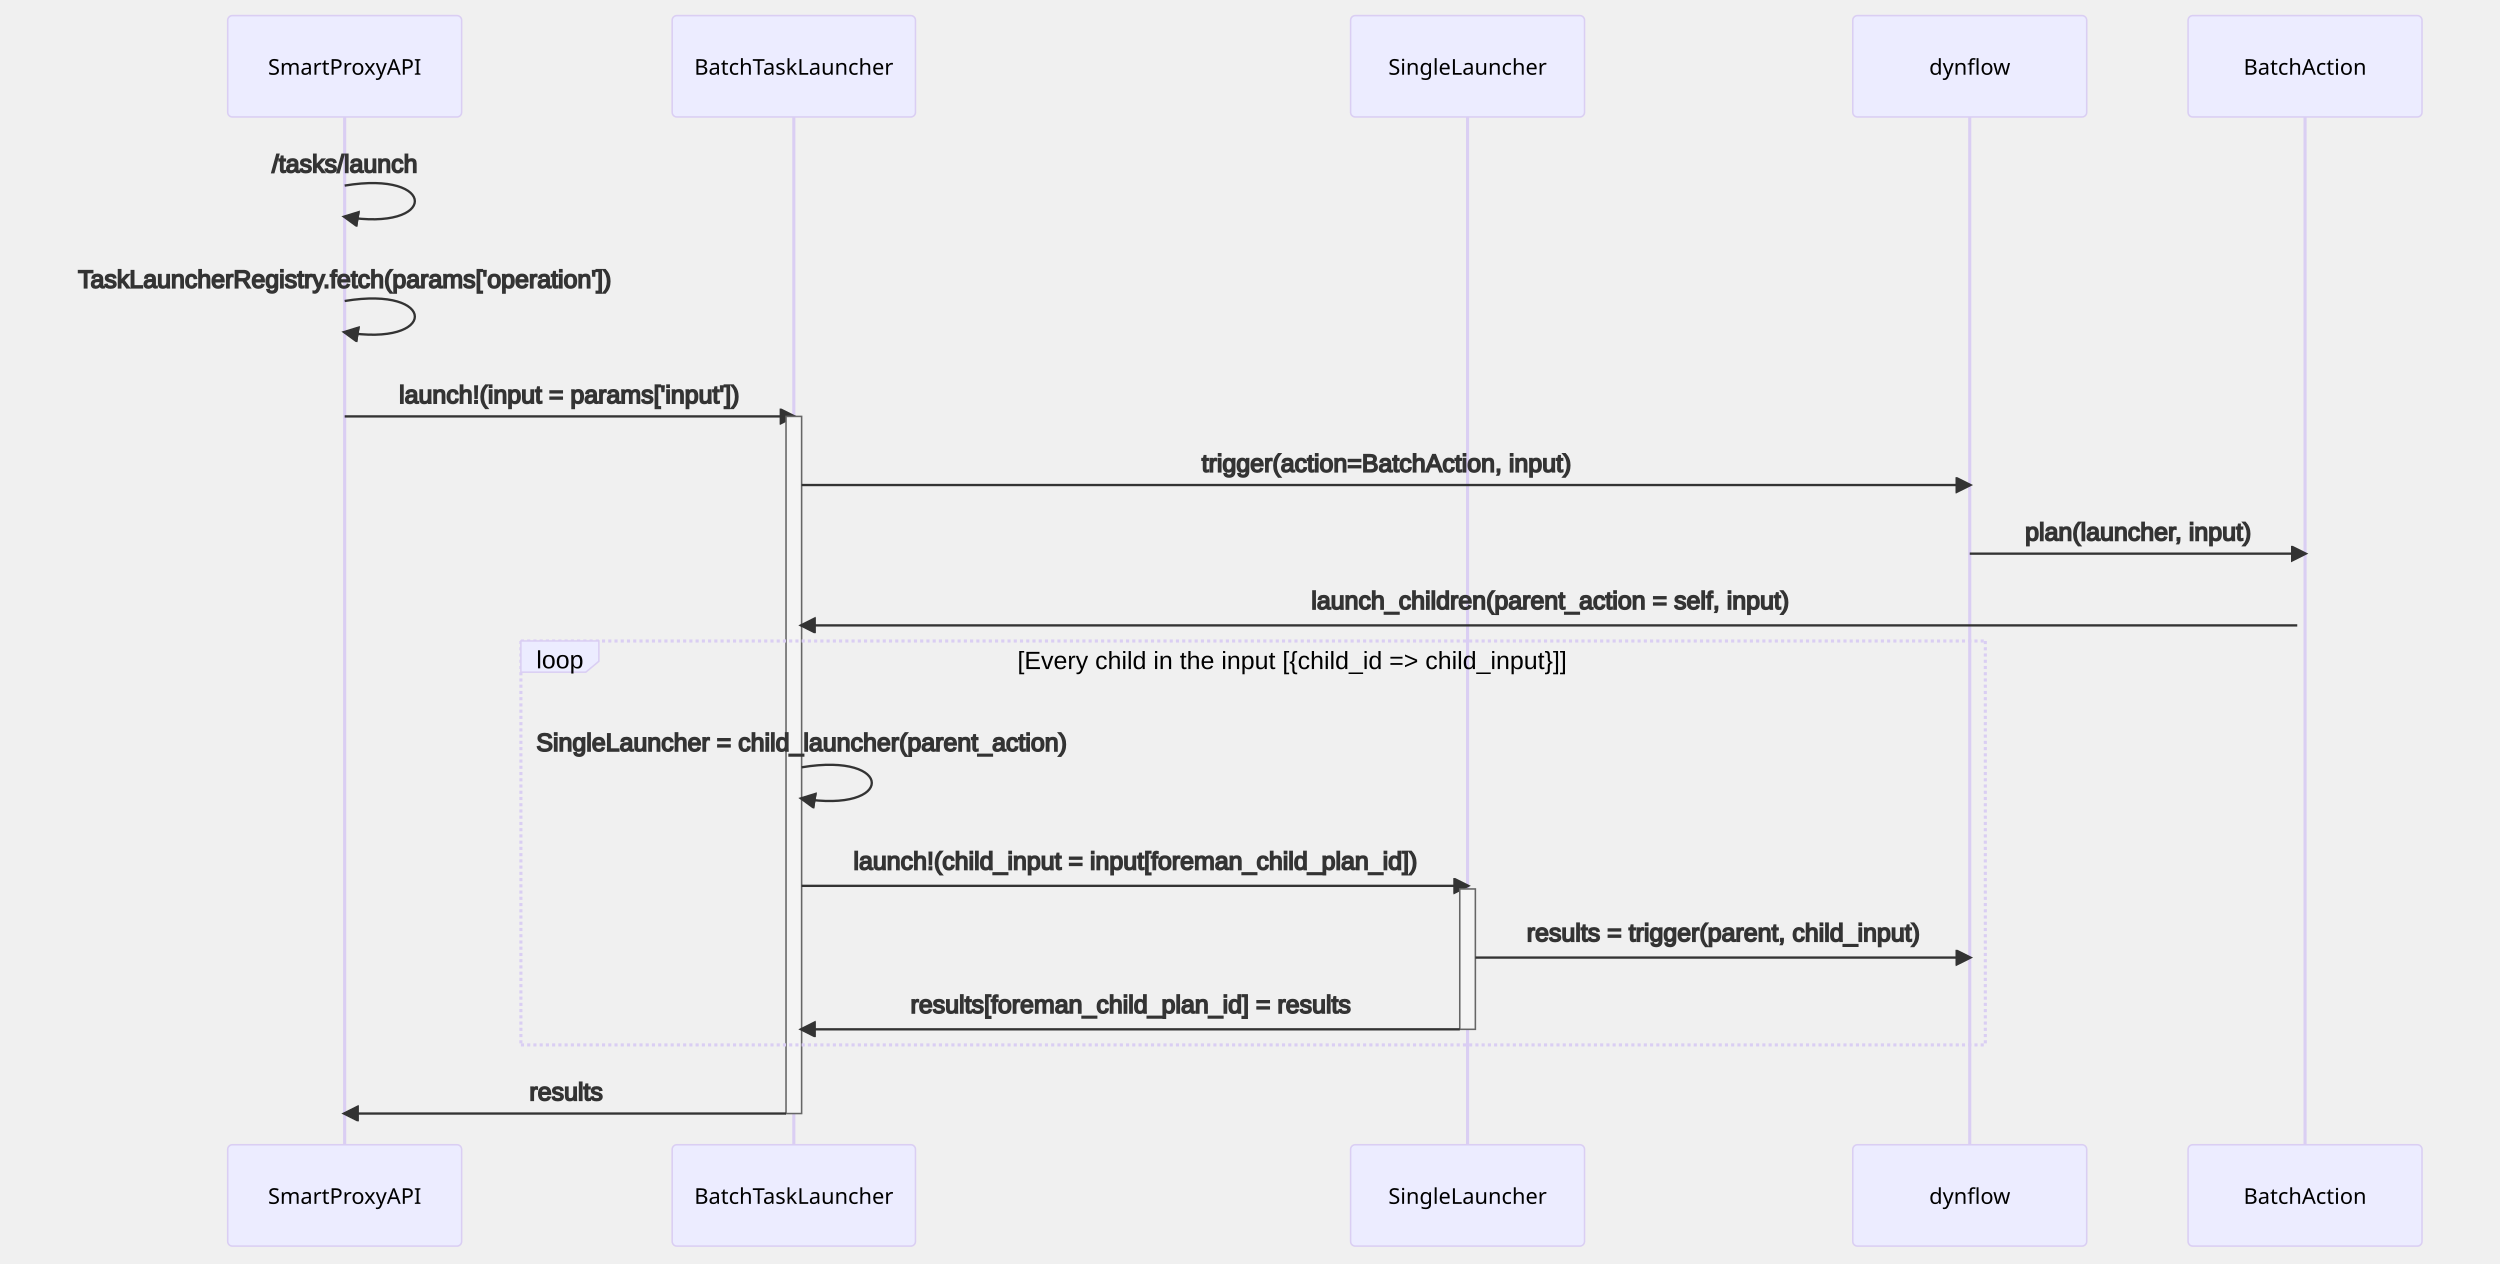
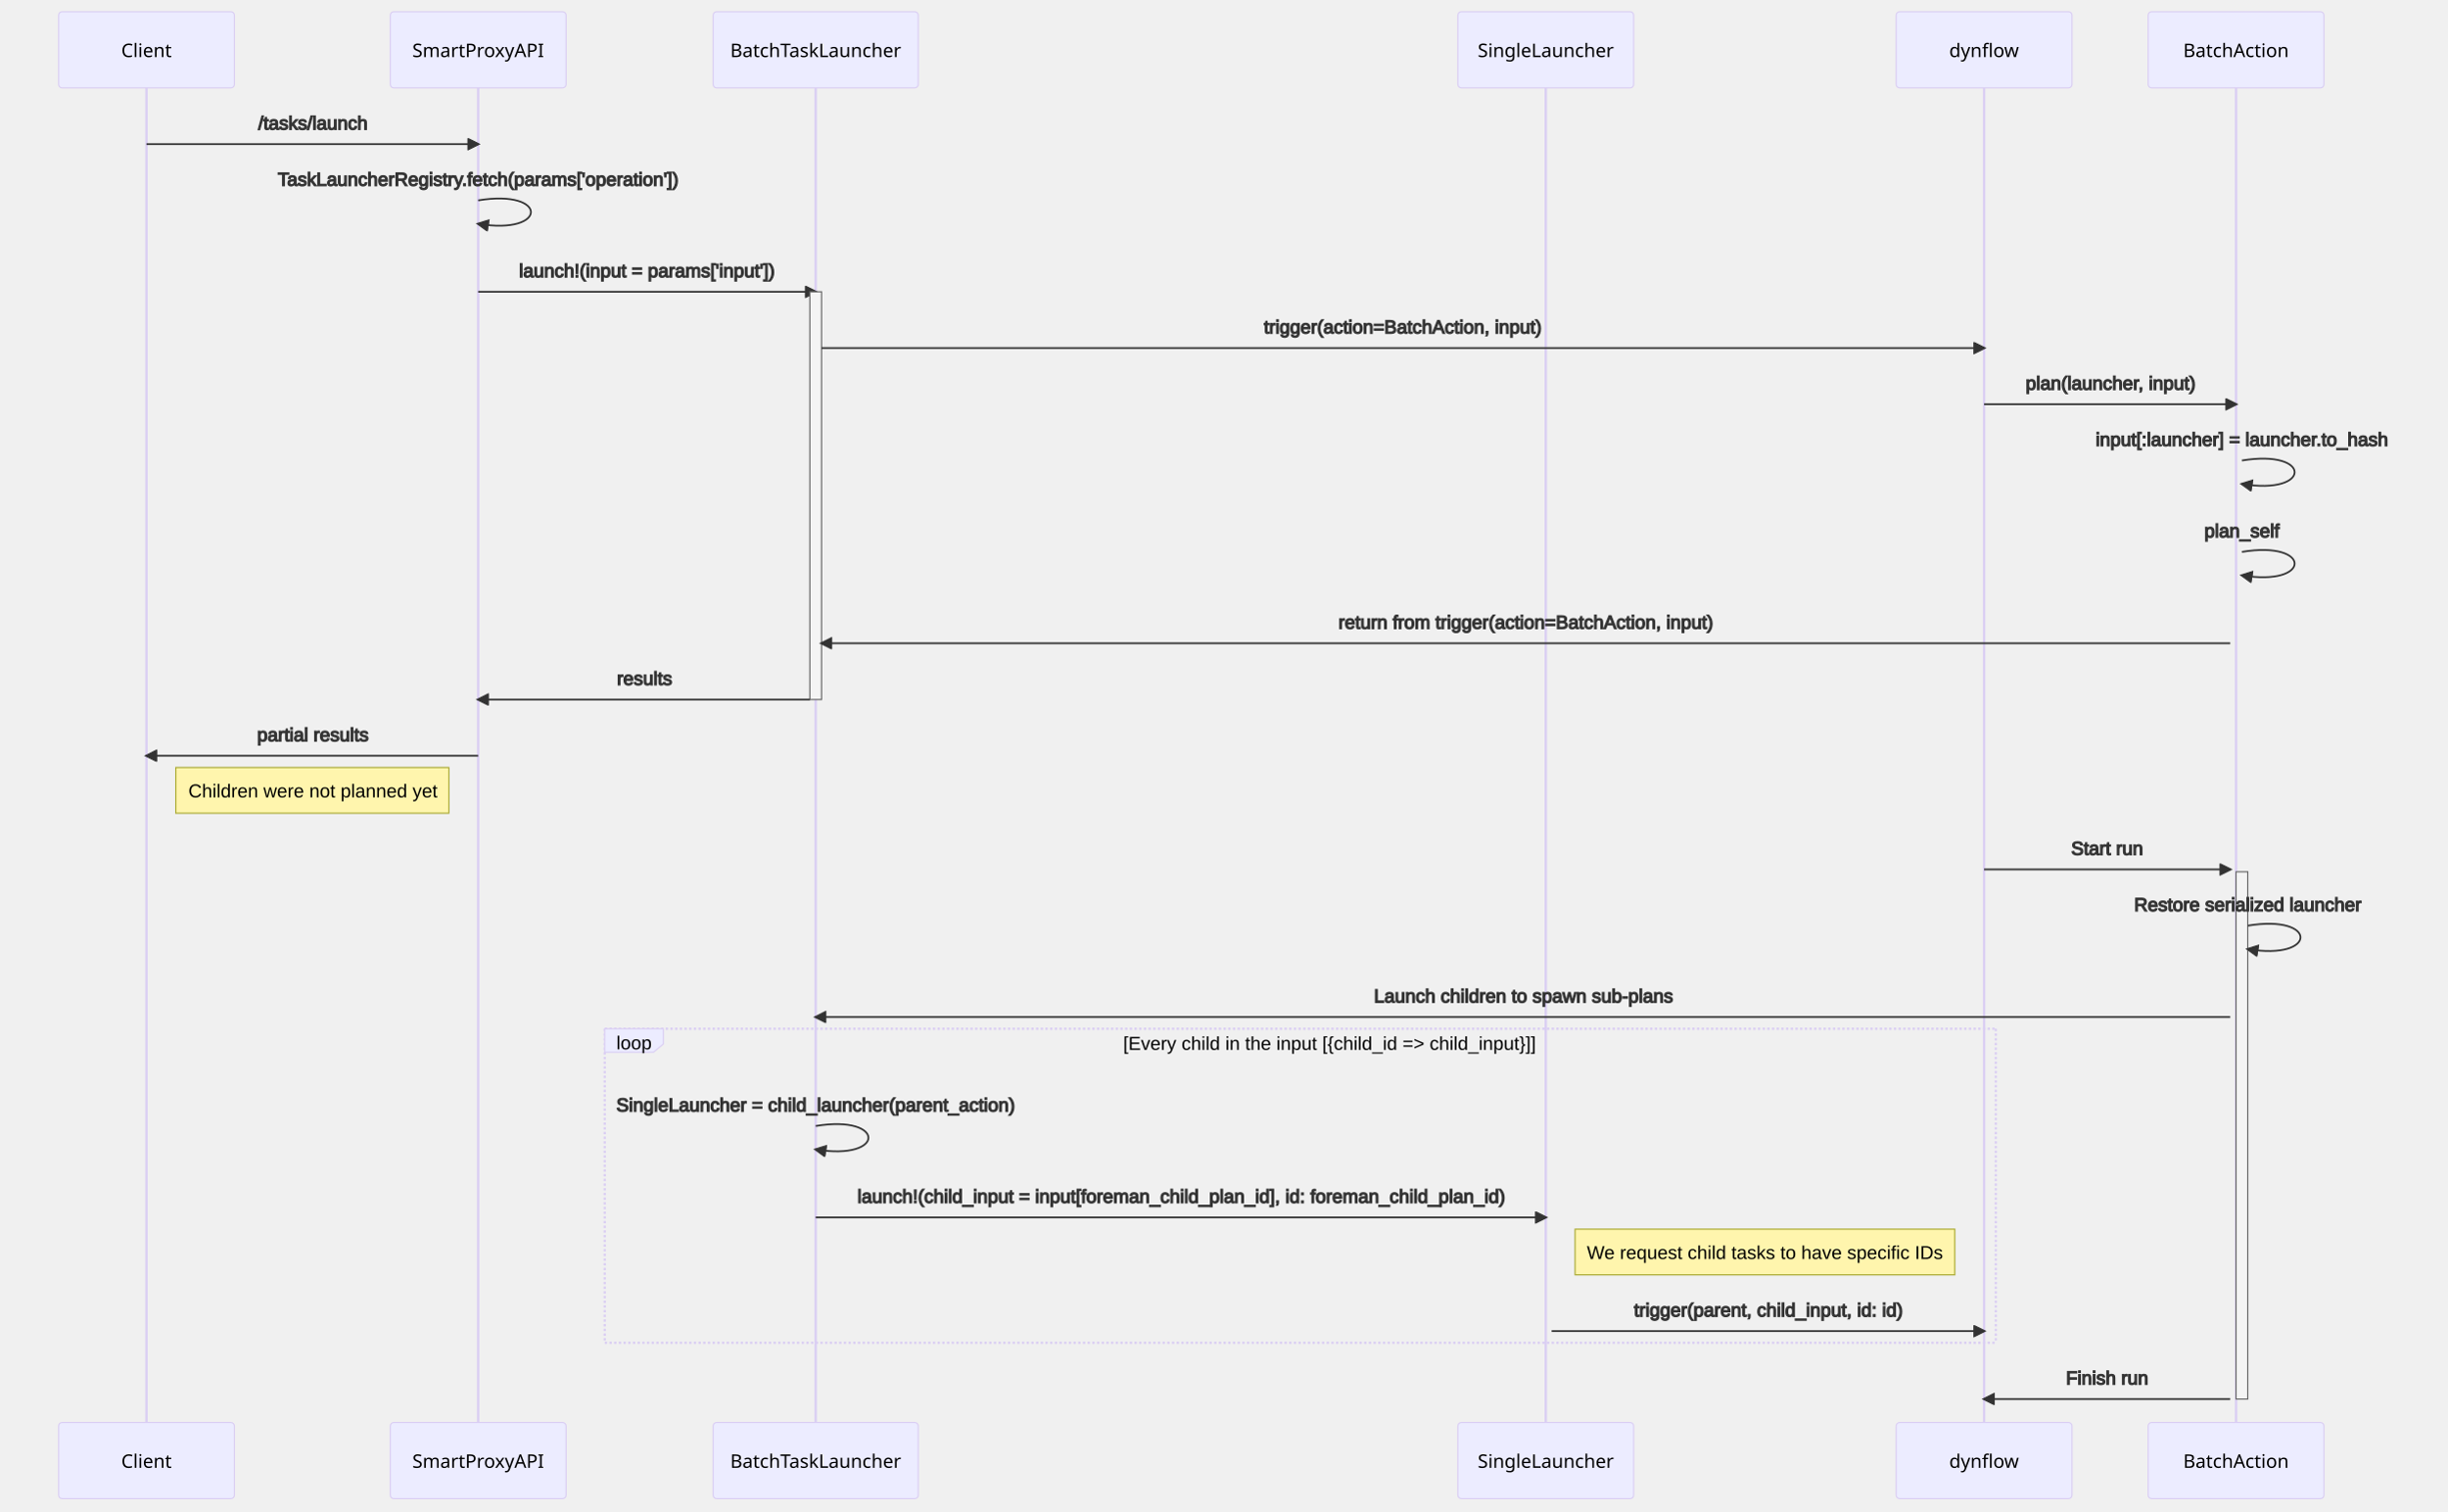
- <svg xmlns="http://www.w3.org/2000/svg" id="graph-div" width="100%" height="810" style="max-width: 1603px;" viewBox="-146 -10 1603 810">
+ <svg xmlns="http://www.w3.org/2000/svg" id="graph-div" width="100%" height="1290" style="max-width: 2088px;" viewBox="-50 -10 2088 1290">
  <style>#graph-div {font-family:"trebuchet ms",verdana,arial,sans-serif;font-size:16px;fill:#333;}#graph-div .error-icon{fill:#552222;}#graph-div .error-text{fill:#552222;stroke:#552222;}#graph-div .edge-thickness-normal{stroke-width:2px;}#graph-div .edge-thickness-thick{stroke-width:3.5px;}#graph-div .edge-pattern-solid{stroke-dasharray:0;}#graph-div .edge-pattern-dashed{stroke-dasharray:3;}#graph-div .edge-pattern-dotted{stroke-dasharray:2;}#graph-div .marker{fill:#333333;stroke:#333333;}#graph-div .marker.cross{stroke:#333333;}#graph-div svg{font-family:"trebuchet ms",verdana,arial,sans-serif;font-size:16px;}#graph-div .actor{stroke:hsl(259.626, 59.777%, 87.902%);fill:#ECECFF;}#graph-div text.actor&gt;tspan{fill:black;stroke:none;}#graph-div .actor-line{stroke:grey;}#graph-div .messageLine0{stroke-width:1.5;stroke-dasharray:none;stroke:#333;}#graph-div .messageLine1{stroke-width:1.5;stroke-dasharray:2,2;stroke:#333;}#graph-div #arrowhead path{fill:#333;stroke:#333;}#graph-div .sequenceNumber{fill:white;}#graph-div #sequencenumber{fill:#333;}#graph-div #crosshead path{fill:#333;stroke:#333;}#graph-div .messageText{fill:#333;stroke:#333;}#graph-div .labelBox{stroke:hsl(259.626, 59.777%, 87.902%);fill:#ECECFF;}#graph-div .labelText,#graph-div .labelText&gt;tspan{fill:black;stroke:none;}#graph-div .loopText,#graph-div .loopText&gt;tspan{fill:black;stroke:none;}#graph-div .loopLine{stroke-width:2px;stroke-dasharray:2,2;stroke:hsl(259.626, 59.777%, 87.902%);fill:hsl(259.626, 59.777%, 87.902%);}#graph-div .note{stroke:#aaaa33;fill:#fff5ad;}#graph-div .noteText,#graph-div .noteText&gt;tspan{fill:black;stroke:none;}#graph-div .activation0{fill:#f4f4f4;stroke:#666;}#graph-div .activation1{fill:#f4f4f4;stroke:#666;}#graph-div .activation2{fill:#f4f4f4;stroke:#666;}#graph-div .actorPopupMenu{position:absolute;}#graph-div .actorPopupMenuPanel{position:absolute;fill:#ECECFF;box-shadow:0px 8px 16px 0px rgba(0,0,0,0.2);filter:drop-shadow(3px 5px 2px rgb(0 0 0 / 0.4));}#graph-div .actor-man line{stroke:hsl(259.626, 59.777%, 87.902%);fill:#ECECFF;}#graph-div .actor-man circle,#graph-div line{stroke:hsl(259.626, 59.777%, 87.902%);fill:#ECECFF;stroke-width:2px;}#graph-div :root{--mermaid-font-family:"trebuchet ms",verdana,arial,sans-serif;}</style>
  <g />
  <defs>
    <symbol id="computer" width="24" height="24">
      <path transform="scale(.5)" d="M2 2v13h20v-13h-20zm18 11h-16v-9h16v9zm-10.228 6l.466-1h3.524l.467 1h-4.457zm14.228 3h-24l2-6h2.104l-1.33 4h18.45l-1.297-4h2.073l2 6zm-5-10h-14v-7h14v7z" />
    </symbol>
  </defs>
  <defs>
    <symbol id="database" fill-rule="evenodd" clip-rule="evenodd">
      <path transform="scale(.5)" d="M12.258.001l.256.004.255.005.253.008.251.01.249.012.247.015.246.016.242.019.241.02.239.023.236.024.233.027.231.028.229.031.225.032.223.034.22.036.217.038.214.04.211.041.208.043.205.045.201.046.198.048.194.05.191.051.187.053.183.054.18.056.175.057.172.059.168.06.163.061.16.063.155.064.15.066.074.033.073.033.071.034.07.034.069.035.068.035.067.035.066.035.064.036.064.036.062.036.06.036.06.037.058.037.058.037.055.038.055.038.053.038.052.038.051.039.05.039.048.039.047.039.045.04.044.04.043.04.041.04.04.041.039.041.037.041.036.041.034.041.033.042.032.042.03.042.029.042.027.042.026.043.024.043.023.043.021.043.02.043.018.044.017.043.015.044.013.044.012.044.011.045.009.044.007.045.006.045.004.045.002.045.001.045v17l-.001.045-.002.045-.004.045-.006.045-.007.045-.009.044-.011.045-.012.044-.013.044-.015.044-.017.043-.018.044-.02.043-.021.043-.023.043-.024.043-.026.043-.027.042-.029.042-.03.042-.032.042-.033.042-.034.041-.036.041-.037.041-.039.041-.04.041-.041.04-.043.04-.044.04-.045.04-.047.039-.048.039-.05.039-.051.039-.052.038-.053.038-.055.038-.055.038-.058.037-.058.037-.06.037-.06.036-.062.036-.064.036-.064.036-.066.035-.067.035-.068.035-.069.035-.07.034-.071.034-.073.033-.074.033-.15.066-.155.064-.16.063-.163.061-.168.06-.172.059-.175.057-.18.056-.183.054-.187.053-.191.051-.194.05-.198.048-.201.046-.205.045-.208.043-.211.041-.214.04-.217.038-.22.036-.223.034-.225.032-.229.031-.231.028-.233.027-.236.024-.239.023-.241.02-.242.019-.246.016-.247.015-.249.012-.251.01-.253.008-.255.005-.256.004-.258.001-.258-.001-.256-.004-.255-.005-.253-.008-.251-.01-.249-.012-.247-.015-.245-.016-.243-.019-.241-.02-.238-.023-.236-.024-.234-.027-.231-.028-.228-.031-.226-.032-.223-.034-.22-.036-.217-.038-.214-.04-.211-.041-.208-.043-.204-.045-.201-.046-.198-.048-.195-.05-.19-.051-.187-.053-.184-.054-.179-.056-.176-.057-.172-.059-.167-.06-.164-.061-.159-.063-.155-.064-.151-.066-.074-.033-.072-.033-.072-.034-.07-.034-.069-.035-.068-.035-.067-.035-.066-.035-.064-.036-.063-.036-.062-.036-.061-.036-.06-.037-.058-.037-.057-.037-.056-.038-.055-.038-.053-.038-.052-.038-.051-.039-.049-.039-.049-.039-.046-.039-.046-.04-.044-.04-.043-.04-.041-.04-.04-.041-.039-.041-.037-.041-.036-.041-.034-.041-.033-.042-.032-.042-.03-.042-.029-.042-.027-.042-.026-.043-.024-.043-.023-.043-.021-.043-.02-.043-.018-.044-.017-.043-.015-.044-.013-.044-.012-.044-.011-.045-.009-.044-.007-.045-.006-.045-.004-.045-.002-.045-.001-.045v-17l.001-.045.002-.045.004-.045.006-.045.007-.045.009-.044.011-.045.012-.044.013-.044.015-.044.017-.043.018-.044.02-.043.021-.043.023-.043.024-.043.026-.043.027-.042.029-.042.03-.042.032-.042.033-.042.034-.041.036-.041.037-.041.039-.041.04-.041.041-.04.043-.04.044-.04.046-.04.046-.039.049-.039.049-.039.051-.039.052-.038.053-.038.055-.038.056-.038.057-.037.058-.037.06-.037.061-.036.062-.036.063-.036.064-.036.066-.035.067-.035.068-.035.069-.035.07-.034.072-.034.072-.033.074-.033.151-.066.155-.064.159-.063.164-.061.167-.06.172-.059.176-.057.179-.056.184-.054.187-.053.19-.051.195-.05.198-.048.201-.046.204-.045.208-.043.211-.041.214-.04.217-.038.22-.036.223-.034.226-.032.228-.031.231-.028.234-.027.236-.024.238-.023.241-.02.243-.019.245-.016.247-.015.249-.012.251-.01.253-.008.255-.005.256-.004.258-.001.258.001zm-9.258 20.499v.01l.001.021.003.021.004.022.005.021.006.022.007.022.009.023.01.022.011.023.012.023.013.023.015.023.016.024.017.023.018.024.019.024.021.024.022.025.023.024.024.025.052.049.056.05.061.051.066.051.07.051.075.051.079.052.084.052.088.052.092.052.097.052.102.051.105.052.11.052.114.051.119.051.123.051.127.05.131.05.135.05.139.048.144.049.147.047.152.047.155.047.16.045.163.045.167.043.171.043.176.041.178.041.183.039.187.039.19.037.194.035.197.035.202.033.204.031.209.03.212.029.216.027.219.025.222.024.226.021.23.02.233.018.236.016.24.015.243.012.246.01.249.008.253.005.256.004.259.001.26-.001.257-.004.254-.005.25-.008.247-.011.244-.012.241-.014.237-.016.233-.018.231-.021.226-.021.224-.024.22-.026.216-.027.212-.028.21-.031.205-.031.202-.034.198-.034.194-.036.191-.037.187-.039.183-.04.179-.04.175-.042.172-.043.168-.044.163-.045.16-.046.155-.046.152-.047.148-.048.143-.049.139-.049.136-.05.131-.05.126-.05.123-.051.118-.052.114-.051.11-.052.106-.052.101-.052.096-.052.092-.052.088-.053.083-.051.079-.052.074-.052.07-.051.065-.051.06-.051.056-.05.051-.05.023-.024.023-.025.021-.024.02-.024.019-.024.018-.024.017-.024.015-.023.014-.024.013-.023.012-.023.01-.023.01-.022.008-.022.006-.022.006-.022.004-.022.004-.021.001-.021.001-.021v-4.127l-.077.055-.08.053-.083.054-.085.053-.087.052-.09.052-.093.051-.095.05-.097.05-.1.049-.102.049-.105.048-.106.047-.109.047-.111.046-.114.045-.115.045-.118.044-.12.043-.122.042-.124.042-.126.041-.128.04-.13.04-.132.038-.134.038-.135.037-.138.037-.139.035-.142.035-.143.034-.144.033-.147.032-.148.031-.15.03-.151.03-.153.029-.154.027-.156.027-.158.026-.159.025-.161.024-.162.023-.163.022-.165.021-.166.02-.167.019-.169.018-.169.017-.171.016-.173.015-.173.014-.175.013-.175.012-.177.011-.178.01-.179.008-.179.008-.181.006-.182.005-.182.004-.184.003-.184.002h-.37l-.184-.002-.184-.003-.182-.004-.182-.005-.181-.006-.179-.008-.179-.008-.178-.01-.176-.011-.176-.012-.175-.013-.173-.014-.172-.015-.171-.016-.17-.017-.169-.018-.167-.019-.166-.02-.165-.021-.163-.022-.162-.023-.161-.024-.159-.025-.157-.026-.156-.027-.155-.027-.153-.029-.151-.03-.15-.03-.148-.031-.146-.032-.145-.033-.143-.034-.141-.035-.14-.035-.137-.037-.136-.037-.134-.038-.132-.038-.13-.04-.128-.04-.126-.041-.124-.042-.122-.042-.12-.044-.117-.043-.116-.045-.113-.045-.112-.046-.109-.047-.106-.047-.105-.048-.102-.049-.1-.049-.097-.05-.095-.05-.093-.052-.09-.051-.087-.052-.085-.053-.083-.054-.08-.054-.077-.054v4.127zm0-5.654v.011l.001.021.003.021.004.021.005.022.006.022.007.022.009.022.01.022.011.023.012.023.013.023.015.024.016.023.017.024.018.024.019.024.021.024.022.024.023.025.024.024.052.05.056.05.061.05.066.051.07.051.075.052.079.051.084.052.088.052.092.052.097.052.102.052.105.052.11.051.114.051.119.052.123.05.127.051.131.05.135.049.139.049.144.048.147.048.152.047.155.046.16.045.163.045.167.044.171.042.176.042.178.04.183.04.187.038.19.037.194.036.197.034.202.033.204.032.209.03.212.028.216.027.219.025.222.024.226.022.23.02.233.018.236.016.24.014.243.012.246.01.249.008.253.006.256.003.259.001.26-.001.257-.003.254-.006.25-.008.247-.01.244-.012.241-.015.237-.016.233-.018.231-.02.226-.022.224-.024.22-.025.216-.027.212-.029.21-.03.205-.032.202-.033.198-.035.194-.036.191-.037.187-.039.183-.039.179-.041.175-.042.172-.043.168-.044.163-.045.16-.045.155-.047.152-.047.148-.048.143-.048.139-.05.136-.049.131-.05.126-.051.123-.051.118-.051.114-.052.11-.052.106-.052.101-.052.096-.052.092-.052.088-.052.083-.052.079-.052.074-.051.07-.052.065-.051.06-.05.056-.051.051-.049.023-.025.023-.024.021-.025.02-.024.019-.024.018-.024.017-.024.015-.023.014-.023.013-.024.012-.022.01-.023.01-.023.008-.022.006-.022.006-.022.004-.021.004-.022.001-.021.001-.021v-4.139l-.077.054-.08.054-.083.054-.085.052-.087.053-.09.051-.093.051-.095.051-.097.05-.1.049-.102.049-.105.048-.106.047-.109.047-.111.046-.114.045-.115.044-.118.044-.12.044-.122.042-.124.042-.126.041-.128.04-.13.039-.132.039-.134.038-.135.037-.138.036-.139.036-.142.035-.143.033-.144.033-.147.033-.148.031-.15.03-.151.03-.153.028-.154.028-.156.027-.158.026-.159.025-.161.024-.162.023-.163.022-.165.021-.166.02-.167.019-.169.018-.169.017-.171.016-.173.015-.173.014-.175.013-.175.012-.177.011-.178.009-.179.009-.179.007-.181.007-.182.005-.182.004-.184.003-.184.002h-.37l-.184-.002-.184-.003-.182-.004-.182-.005-.181-.007-.179-.007-.179-.009-.178-.009-.176-.011-.176-.012-.175-.013-.173-.014-.172-.015-.171-.016-.17-.017-.169-.018-.167-.019-.166-.02-.165-.021-.163-.022-.162-.023-.161-.024-.159-.025-.157-.026-.156-.027-.155-.028-.153-.028-.151-.03-.15-.03-.148-.031-.146-.033-.145-.033-.143-.033-.141-.035-.14-.036-.137-.036-.136-.037-.134-.038-.132-.039-.13-.039-.128-.04-.126-.041-.124-.042-.122-.043-.12-.043-.117-.044-.116-.044-.113-.046-.112-.046-.109-.046-.106-.047-.105-.048-.102-.049-.1-.049-.097-.05-.095-.051-.093-.051-.09-.051-.087-.053-.085-.052-.083-.054-.08-.054-.077-.054v4.139zm0-5.666v.011l.001.02.003.022.004.021.005.022.006.021.007.022.009.023.01.022.011.023.012.023.013.023.015.023.016.024.017.024.018.023.019.024.021.025.022.024.023.024.024.025.052.05.056.05.061.05.066.051.07.051.075.052.079.051.084.052.088.052.092.052.097.052.102.052.105.051.11.052.114.051.119.051.123.051.127.05.131.05.135.05.139.049.144.048.147.048.152.047.155.046.16.045.163.045.167.043.171.043.176.042.178.04.183.04.187.038.19.037.194.036.197.034.202.033.204.032.209.03.212.028.216.027.219.025.222.024.226.021.23.02.233.018.236.017.24.014.243.012.246.01.249.008.253.006.256.003.259.001.26-.001.257-.003.254-.006.25-.008.247-.01.244-.013.241-.014.237-.016.233-.018.231-.02.226-.022.224-.024.22-.025.216-.027.212-.029.21-.03.205-.032.202-.033.198-.035.194-.036.191-.037.187-.039.183-.039.179-.041.175-.042.172-.043.168-.044.163-.045.16-.045.155-.047.152-.047.148-.048.143-.049.139-.049.136-.049.131-.051.126-.05.123-.051.118-.052.114-.051.11-.052.106-.052.101-.052.096-.052.092-.052.088-.052.083-.052.079-.052.074-.052.07-.051.065-.051.06-.051.056-.05.051-.049.023-.025.023-.025.021-.024.02-.024.019-.024.018-.024.017-.024.015-.023.014-.024.013-.023.012-.023.01-.022.01-.023.008-.022.006-.022.006-.022.004-.022.004-.021.001-.021.001-.021v-4.153l-.077.054-.08.054-.083.053-.085.053-.087.053-.09.051-.093.051-.095.051-.097.05-.1.049-.102.048-.105.048-.106.048-.109.046-.111.046-.114.046-.115.044-.118.044-.12.043-.122.043-.124.042-.126.041-.128.04-.13.039-.132.039-.134.038-.135.037-.138.036-.139.036-.142.034-.143.034-.144.033-.147.032-.148.032-.15.03-.151.03-.153.028-.154.028-.156.027-.158.026-.159.024-.161.024-.162.023-.163.023-.165.021-.166.02-.167.019-.169.018-.169.017-.171.016-.173.015-.173.014-.175.013-.175.012-.177.01-.178.01-.179.009-.179.007-.181.006-.182.006-.182.004-.184.003-.184.001-.185.001-.185-.001-.184-.001-.184-.003-.182-.004-.182-.006-.181-.006-.179-.007-.179-.009-.178-.01-.176-.01-.176-.012-.175-.013-.173-.014-.172-.015-.171-.016-.17-.017-.169-.018-.167-.019-.166-.02-.165-.021-.163-.023-.162-.023-.161-.024-.159-.024-.157-.026-.156-.027-.155-.028-.153-.028-.151-.03-.15-.03-.148-.032-.146-.032-.145-.033-.143-.034-.141-.034-.14-.036-.137-.036-.136-.037-.134-.038-.132-.039-.13-.039-.128-.041-.126-.041-.124-.041-.122-.043-.12-.043-.117-.044-.116-.044-.113-.046-.112-.046-.109-.046-.106-.048-.105-.048-.102-.048-.1-.05-.097-.049-.095-.051-.093-.051-.09-.052-.087-.052-.085-.053-.083-.053-.08-.054-.077-.054v4.153zm8.74-8.179l-.257.004-.254.005-.25.008-.247.011-.244.012-.241.014-.237.016-.233.018-.231.021-.226.022-.224.023-.22.026-.216.027-.212.028-.21.031-.205.032-.202.033-.198.034-.194.036-.191.038-.187.038-.183.04-.179.041-.175.042-.172.043-.168.043-.163.045-.16.046-.155.046-.152.048-.148.048-.143.048-.139.049-.136.05-.131.05-.126.051-.123.051-.118.051-.114.052-.11.052-.106.052-.101.052-.096.052-.092.052-.088.052-.083.052-.079.052-.074.051-.07.052-.065.051-.06.05-.056.05-.051.05-.023.025-.023.024-.021.024-.02.025-.019.024-.018.024-.017.023-.015.024-.014.023-.013.023-.012.023-.01.023-.01.022-.008.022-.006.023-.006.021-.004.022-.004.021-.001.021-.001.021.001.021.001.021.004.021.004.022.006.021.006.023.008.022.01.022.01.023.012.023.013.023.014.023.015.024.017.023.018.024.019.024.02.025.021.024.023.024.023.025.051.05.056.05.06.05.065.051.07.052.074.051.079.052.083.052.088.052.092.052.096.052.101.052.106.052.11.052.114.052.118.051.123.051.126.051.131.05.136.05.139.049.143.048.148.048.152.048.155.046.16.046.163.045.168.043.172.043.175.042.179.041.183.04.187.038.191.038.194.036.198.034.202.033.205.032.21.031.212.028.216.027.22.026.224.023.226.022.231.021.233.018.237.016.241.014.244.012.247.011.25.008.254.005.257.004.26.001.26-.001.257-.004.254-.005.25-.008.247-.011.244-.012.241-.014.237-.016.233-.018.231-.021.226-.022.224-.023.22-.026.216-.027.212-.028.21-.031.205-.032.202-.033.198-.034.194-.036.191-.038.187-.038.183-.04.179-.041.175-.042.172-.043.168-.043.163-.045.16-.046.155-.046.152-.048.148-.048.143-.048.139-.049.136-.05.131-.05.126-.051.123-.051.118-.051.114-.052.11-.052.106-.052.101-.052.096-.052.092-.052.088-.052.083-.052.079-.052.074-.051.07-.052.065-.051.06-.05.056-.05.051-.05.023-.025.023-.024.021-.024.02-.025.019-.024.018-.024.017-.023.015-.024.014-.023.013-.023.012-.023.01-.023.01-.022.008-.022.006-.023.006-.021.004-.022.004-.021.001-.021.001-.021-.001-.021-.001-.021-.004-.021-.004-.022-.006-.021-.006-.023-.008-.022-.01-.022-.01-.023-.012-.023-.013-.023-.014-.023-.015-.024-.017-.023-.018-.024-.019-.024-.02-.025-.021-.024-.023-.024-.023-.025-.051-.05-.056-.05-.06-.05-.065-.051-.07-.052-.074-.051-.079-.052-.083-.052-.088-.052-.092-.052-.096-.052-.101-.052-.106-.052-.11-.052-.114-.052-.118-.051-.123-.051-.126-.051-.131-.05-.136-.05-.139-.049-.143-.048-.148-.048-.152-.048-.155-.046-.16-.046-.163-.045-.168-.043-.172-.043-.175-.042-.179-.041-.183-.04-.187-.038-.191-.038-.194-.036-.198-.034-.202-.033-.205-.032-.21-.031-.212-.028-.216-.027-.22-.026-.224-.023-.226-.022-.231-.021-.233-.018-.237-.016-.241-.014-.244-.012-.247-.011-.25-.008-.254-.005-.257-.004-.26-.001-.26.001z" />
    </symbol>
  </defs>
  <defs>
    <symbol id="clock" width="24" height="24">
      <path transform="scale(.5)" d="M12 2c5.514 0 10 4.486 10 10s-4.486 10-10 10-10-4.486-10-10 4.486-10 10-10zm0-2c-6.627 0-12 5.373-12 12s5.373 12 12 12 12-5.373 12-12-5.373-12-12-12zm5.848 12.459c.202.038.202.333.001.372-1.907.361-6.045 1.111-6.547 1.111-.719 0-1.301-.582-1.301-1.301 0-.512.77-5.447 1.125-7.445.034-.192.312-.181.343.014l.985 6.238 5.394 1.011z" />
    </symbol>
  </defs>
  <g>
-     <line id="actor2037" x1="75" y1="5" x2="75" y2="744" class="200" stroke-width="0.5px" stroke="#999" />
-     <g id="root-2037">
+     <line id="actor4590" x1="75" y1="5" x2="75" y2="1224" class="200" stroke-width="0.5px" stroke="#999" />
+     <g id="root-4590">
      <rect x="0" y="0" fill="#eaeaea" stroke="#666" width="150" height="65" rx="3" ry="3" class="actor" />
-       <text x="75" y="32.5" dominant-baseline="central" alignment-baseline="central" class="actor" style="text-anchor: middle; font-size: 14px; font-weight: 400; font-family: Open-Sans, &quot;sans-serif&quot;;">
-         <tspan x="75" dy="0">SmartProxyAPI</tspan>
+       <text x="75" y="32.5" style="text-anchor: middle; font-weight: 400; font-family: &quot;Open-Sans&quot;, &quot;sans-serif&quot;;" dominant-baseline="central" alignment-baseline="central" class="actor">
+         <tspan x="75" dy="0">Client</tspan>
      </text>
    </g>
  </g>
  <g>
-     <line id="actor2038" x1="363" y1="5" x2="363" y2="744" class="200" stroke-width="0.5px" stroke="#999" />
-     <g id="root-2038">
-       <rect x="285" y="0" fill="#eaeaea" stroke="#666" width="156" height="65" rx="3" ry="3" class="actor" />
-       <text x="363" y="32.5" dominant-baseline="central" alignment-baseline="central" class="actor" style="text-anchor: middle; font-size: 14px; font-weight: 400; font-family: Open-Sans, &quot;sans-serif&quot;;">
-         <tspan x="363" dy="0">BatchTaskLauncher</tspan>
+     <line id="actor4591" x1="358" y1="5" x2="358" y2="1224" class="200" stroke-width="0.5px" stroke="#999" />
+     <g id="root-4591">
+       <rect x="283" y="0" fill="#eaeaea" stroke="#666" width="150" height="65" rx="3" ry="3" class="actor" />
+       <text x="358" y="32.5" style="text-anchor: middle; font-weight: 400; font-family: &quot;Open-Sans&quot;, &quot;sans-serif&quot;;" dominant-baseline="central" alignment-baseline="central" class="actor">
+         <tspan x="358" dy="0">SmartProxyAPI</tspan>
      </text>
    </g>
  </g>
  <g>
-     <line id="actor2039" x1="795" y1="5" x2="795" y2="744" class="200" stroke-width="0.5px" stroke="#999" />
-     <g id="root-2039">
-       <rect x="720" y="0" fill="#eaeaea" stroke="#666" width="150" height="65" rx="3" ry="3" class="actor" />
-       <text x="795" y="32.5" dominant-baseline="central" alignment-baseline="central" class="actor" style="text-anchor: middle; font-size: 14px; font-weight: 400; font-family: Open-Sans, &quot;sans-serif&quot;;">
-         <tspan x="795" dy="0">SingleLauncher</tspan>
+     <line id="actor4592" x1="646" y1="5" x2="646" y2="1224" class="200" stroke-width="0.5px" stroke="#999" />
+     <g id="root-4592">
+       <rect x="558.5" y="0" fill="#eaeaea" stroke="#666" width="175" height="65" rx="3" ry="3" class="actor" />
+       <text x="646" y="32.5" style="text-anchor: middle; font-weight: 400; font-family: &quot;Open-Sans&quot;, &quot;sans-serif&quot;;" dominant-baseline="central" alignment-baseline="central" class="actor">
+         <tspan x="646" dy="0">BatchTaskLauncher</tspan>
      </text>
    </g>
  </g>
  <g>
-     <line id="actor2040" x1="1117" y1="5" x2="1117" y2="744" class="200" stroke-width="0.5px" stroke="#999" />
-     <g id="root-2040">
-       <rect x="1042" y="0" fill="#eaeaea" stroke="#666" width="150" height="65" rx="3" ry="3" class="actor" />
-       <text x="1117" y="32.5" dominant-baseline="central" alignment-baseline="central" class="actor" style="text-anchor: middle; font-size: 14px; font-weight: 400; font-family: Open-Sans, &quot;sans-serif&quot;;">
-         <tspan x="1117" dy="0">dynflow</tspan>
+     <line id="actor4593" x1="1269" y1="5" x2="1269" y2="1224" class="200" stroke-width="0.5px" stroke="#999" />
+     <g id="root-4593">
+       <rect x="1194" y="0" fill="#eaeaea" stroke="#666" width="150" height="65" rx="3" ry="3" class="actor" />
+       <text x="1269" y="32.5" style="text-anchor: middle; font-weight: 400; font-family: &quot;Open-Sans&quot;, &quot;sans-serif&quot;;" dominant-baseline="central" alignment-baseline="central" class="actor">
+         <tspan x="1269" dy="0">SingleLauncher</tspan>
      </text>
    </g>
  </g>
  <g>
-     <line id="actor2041" x1="1332" y1="5" x2="1332" y2="744" class="200" stroke-width="0.5px" stroke="#999" />
-     <g id="root-2041">
-       <rect x="1257" y="0" fill="#eaeaea" stroke="#666" width="150" height="65" rx="3" ry="3" class="actor" />
-       <text x="1332" y="32.5" dominant-baseline="central" alignment-baseline="central" class="actor" style="text-anchor: middle; font-size: 14px; font-weight: 400; font-family: Open-Sans, &quot;sans-serif&quot;;">
-         <tspan x="1332" dy="0">BatchAction</tspan>
+     <line id="actor4594" x1="1643" y1="5" x2="1643" y2="1224" class="200" stroke-width="0.5px" stroke="#999" />
+     <g id="root-4594">
+       <rect x="1568" y="0" fill="#eaeaea" stroke="#666" width="150" height="65" rx="3" ry="3" class="actor" />
+       <text x="1643" y="32.5" style="text-anchor: middle; font-weight: 400; font-family: &quot;Open-Sans&quot;, &quot;sans-serif&quot;;" dominant-baseline="central" alignment-baseline="central" class="actor">
+         <tspan x="1643" dy="0">dynflow</tspan>
+       </text>
+     </g>
+   </g>
+   <g>
+     <line id="actor4595" x1="1858" y1="5" x2="1858" y2="1224" class="200" stroke-width="0.5px" stroke="#999" />
+     <g id="root-4595">
+       <rect x="1783" y="0" fill="#eaeaea" stroke="#666" width="150" height="65" rx="3" ry="3" class="actor" />
+       <text x="1858" y="32.5" style="text-anchor: middle; font-weight: 400; font-family: &quot;Open-Sans&quot;, &quot;sans-serif&quot;;" dominant-baseline="central" alignment-baseline="central" class="actor">
+         <tspan x="1858" dy="0">BatchAction</tspan>
      </text>
    </g>
  </g>
  <defs>
    <marker id="arrowhead" refX="9" refY="5" markerUnits="userSpaceOnUse" markerWidth="12" markerHeight="12" orient="auto">
      <path d="M 0 0 L 10 5 L 0 10 z" />
    </marker>
  </defs>
  <defs>
    <marker id="crosshead" markerWidth="15" markerHeight="8" orient="auto" refX="16" refY="4">
-       <path fill="black" stroke="#000000" stroke-width="1px" d="M 9,2 V 6 L16,4 Z" style="stroke-dasharray: 0, 0;" />
-       <path fill="none" stroke="#000000" stroke-width="1px" d="M 0,1 L 6,7 M 6,1 L 0,7" style="stroke-dasharray: 0, 0;" />
+       <path fill="black" stroke="#000000" style="stroke-dasharray: 0px, 0px;" stroke-width="1px" d="M 9,2 V 6 L16,4 Z" />
+       <path fill="none" stroke="#000000" style="stroke-dasharray: 0px, 0px;" stroke-width="1px" d="M 0,1 L 6,7 M 6,1 L 0,7" />
    </marker>
  </defs>
  <defs>
    <marker id="filled-head" refX="18" refY="7" markerWidth="20" markerHeight="28" orient="auto">
      <path d="M 18,7 L9,13 L14,7 L9,1 Z" />
    </marker>
  </defs>
  <defs>
    <marker id="sequencenumber" refX="15" refY="15" markerWidth="60" markerHeight="40" orient="auto">
      <circle cx="15" cy="15" r="6" />
    </marker>
  </defs>
-   <text x="75" y="80" text-anchor="middle" dominant-baseline="middle" alignment-baseline="middle" class="messageText" dy="1em" style="font-family: &quot;trebuchet ms&quot;, verdana, arial, sans-serif; font-size: 16px; font-weight: 400;">/tasks/launch</text>
-   <path d="M 75,109 C 135,99 135,139 75,129" class="messageLine0" stroke-width="2" stroke="none" marker-end="url(#arrowhead)" style="fill: none;" />
-   <text x="75" y="154" text-anchor="middle" dominant-baseline="middle" alignment-baseline="middle" class="messageText" dy="1em" style="font-family: &quot;trebuchet ms&quot;, verdana, arial, sans-serif; font-size: 16px; font-weight: 400;">TaskLauncherRegistry.fetch(params['operation'])</text>
-   <path d="M 75,183 C 135,173 135,213 75,203" class="messageLine0" stroke-width="2" stroke="none" marker-end="url(#arrowhead)" style="fill: none;" />
-   <text x="219" y="228" text-anchor="middle" dominant-baseline="middle" alignment-baseline="middle" class="messageText" dy="1em" style="font-family: &quot;trebuchet ms&quot;, verdana, arial, sans-serif; font-size: 16px; font-weight: 400;">launch!(input = params['input'])</text>
-   <line x1="75" y1="257" x2="363" y2="257" class="messageLine0" stroke-width="2" stroke="none" marker-end="url(#arrowhead)" style="fill: none;" />
+   <text x="217" y="80" text-anchor="middle" dominant-baseline="middle" alignment-baseline="middle" style="font-family: &quot;trebuchet ms&quot;, verdana, arial, sans-serif; font-weight: 400;" class="messageText" dy="1em">/tasks/launch</text>
+   <line x1="75" y1="113" x2="358" y2="113" class="messageLine0" stroke-width="2" stroke="none" style="fill: none;" marker-end="url(#arrowhead)" />
+   <text x="358" y="128" text-anchor="middle" dominant-baseline="middle" alignment-baseline="middle" style="font-family: &quot;trebuchet ms&quot;, verdana, arial, sans-serif; font-weight: 400;" class="messageText" dy="1em">TaskLauncherRegistry.fetch(params['operation'])</text>
+   <path d="M 358,161 C 418,151 418,191 358,181" class="messageLine0" stroke-width="2" stroke="none" style="fill: none;" marker-end="url(#arrowhead)" />
+   <text x="502" y="206" text-anchor="middle" dominant-baseline="middle" alignment-baseline="middle" style="font-family: &quot;trebuchet ms&quot;, verdana, arial, sans-serif; font-weight: 400;" class="messageText" dy="1em">launch!(input = params['input'])</text>
+   <line x1="358" y1="239" x2="646" y2="239" class="messageLine0" stroke-width="2" stroke="none" style="fill: none;" marker-end="url(#arrowhead)" />
  <g>
-     <rect x="358" y="257" fill="#EDF2AE" stroke="#666" width="10" height="447" rx="0" ry="0" class="activation0" />
+     <rect x="641" y="239" fill="#EDF2AE" stroke="#666" width="10" height="348" rx="0" ry="0" class="activation0" />
  </g>
-   <text x="743" y="272" text-anchor="middle" dominant-baseline="middle" alignment-baseline="middle" class="messageText" dy="1em" style="font-family: &quot;trebuchet ms&quot;, verdana, arial, sans-serif; font-size: 16px; font-weight: 400;">trigger(action=BatchAction, input)</text>
-   <line x1="368" y1="301" x2="1117" y2="301" class="messageLine0" stroke-width="2" stroke="none" marker-end="url(#arrowhead)" style="fill: none;" />
-   <text x="1225" y="316" text-anchor="middle" dominant-baseline="middle" alignment-baseline="middle" class="messageText" dy="1em" style="font-family: &quot;trebuchet ms&quot;, verdana, arial, sans-serif; font-size: 16px; font-weight: 400;">plan(launcher, input)</text>
-   <line x1="1117" y1="345" x2="1332" y2="345" class="messageLine0" stroke-width="2" stroke="none" marker-end="url(#arrowhead)" style="fill: none;" />
+   <text x="1147" y="254" text-anchor="middle" dominant-baseline="middle" alignment-baseline="middle" style="font-family: &quot;trebuchet ms&quot;, verdana, arial, sans-serif; font-weight: 400;" class="messageText" dy="1em">trigger(action=BatchAction, input)</text>
+   <line x1="651" y1="287" x2="1643" y2="287" class="messageLine0" stroke-width="2" stroke="none" style="fill: none;" marker-end="url(#arrowhead)" />
+   <text x="1751" y="302" text-anchor="middle" dominant-baseline="middle" alignment-baseline="middle" style="font-family: &quot;trebuchet ms&quot;, verdana, arial, sans-serif; font-weight: 400;" class="messageText" dy="1em">plan(launcher, input)</text>
+   <line x1="1643" y1="335" x2="1858" y2="335" class="messageLine0" stroke-width="2" stroke="none" style="fill: none;" marker-end="url(#arrowhead)" />
  <g />
-   <text x="848" y="360" text-anchor="middle" dominant-baseline="middle" alignment-baseline="middle" class="messageText" dy="1em" style="font-family: &quot;trebuchet ms&quot;, verdana, arial, sans-serif; font-size: 16px; font-weight: 400;">launch_children(parent_action = self, input)</text>
-   <line x1="1327" y1="391" x2="368" y2="391" class="messageLine0" stroke-width="2" stroke="none" marker-end="url(#arrowhead)" style="fill: none;" />
-   <text x="368" y="451" text-anchor="middle" dominant-baseline="middle" alignment-baseline="middle" class="messageText" dy="1em" style="font-family: &quot;trebuchet ms&quot;, verdana, arial, sans-serif; font-size: 16px; font-weight: 400;">SingleLauncher = child_launcher(parent_action)</text>
-   <path d="M 368,482 C 428,472 428,512 368,502" class="messageLine0" stroke-width="2" stroke="none" marker-end="url(#arrowhead)" style="fill: none;" />
-   <text x="582" y="527" text-anchor="middle" dominant-baseline="middle" alignment-baseline="middle" class="messageText" dy="1em" style="font-family: &quot;trebuchet ms&quot;, verdana, arial, sans-serif; font-size: 16px; font-weight: 400;">launch!(child_input = input[foreman_child_plan_id])</text>
-   <line x1="368" y1="558" x2="795" y2="558" class="messageLine0" stroke-width="2" stroke="none" marker-end="url(#arrowhead)" style="fill: none;" />
+   <text x="1863" y="350" text-anchor="middle" dominant-baseline="middle" alignment-baseline="middle" style="font-family: &quot;trebuchet ms&quot;, verdana, arial, sans-serif; font-weight: 400;" class="messageText" dy="1em">input[:launcher] = launcher.to_hash</text>
+   <path d="M 1863,383 C 1923,373 1923,413 1863,403" class="messageLine0" stroke-width="2" stroke="none" style="fill: none;" marker-end="url(#arrowhead)" />
+   <text x="1863" y="428" text-anchor="middle" dominant-baseline="middle" alignment-baseline="middle" style="font-family: &quot;trebuchet ms&quot;, verdana, arial, sans-serif; font-weight: 400;" class="messageText" dy="1em">plan_self</text>
+   <path d="M 1863,461 C 1923,451 1923,491 1863,481" class="messageLine0" stroke-width="2" stroke="none" style="fill: none;" marker-end="url(#arrowhead)" />
+   <text x="1252" y="506" text-anchor="middle" dominant-baseline="middle" alignment-baseline="middle" style="font-family: &quot;trebuchet ms&quot;, verdana, arial, sans-serif; font-weight: 400;" class="messageText" dy="1em">return from trigger(action=BatchAction, input)</text>
+   <line x1="1853" y1="539" x2="651" y2="539" class="messageLine0" stroke-width="2" stroke="none" style="fill: none;" marker-end="url(#arrowhead)" />
+   <text x="500" y="554" text-anchor="middle" dominant-baseline="middle" alignment-baseline="middle" style="font-family: &quot;trebuchet ms&quot;, verdana, arial, sans-serif; font-weight: 400;" class="messageText" dy="1em">results</text>
+   <line x1="641" y1="587" x2="358" y2="587" class="messageLine0" stroke-width="2" stroke="none" style="fill: none;" marker-end="url(#arrowhead)" />
+   <text x="217" y="602" text-anchor="middle" dominant-baseline="middle" alignment-baseline="middle" style="font-family: &quot;trebuchet ms&quot;, verdana, arial, sans-serif; font-weight: 400;" class="messageText" dy="1em">partial results</text>
+   <line x1="358" y1="635" x2="75" y2="635" class="messageLine0" stroke-width="2" stroke="none" style="fill: none;" marker-end="url(#arrowhead)" />
  <g>
-     <rect x="790" y="560" fill="#EDF2AE" stroke="#666" width="10" height="90" rx="0" ry="0" class="activation0" />
-   </g>
-   <text x="959" y="573" text-anchor="middle" dominant-baseline="middle" alignment-baseline="middle" class="messageText" dy="1em" style="font-family: &quot;trebuchet ms&quot;, verdana, arial, sans-serif; font-size: 16px; font-weight: 400;">results = trigger(parent, child_input)</text>
-   <line x1="800" y1="604" x2="1117" y2="604" class="messageLine0" stroke-width="2" stroke="none" marker-end="url(#arrowhead)" style="fill: none;" />
-   <text x="579" y="619" text-anchor="middle" dominant-baseline="middle" alignment-baseline="middle" class="messageText" dy="1em" style="font-family: &quot;trebuchet ms&quot;, verdana, arial, sans-serif; font-size: 16px; font-weight: 400;">results[foreman_child_plan_id] = results</text>
-   <line x1="790" y1="650" x2="368" y2="650" class="messageLine0" stroke-width="2" stroke="none" marker-end="url(#arrowhead)" style="fill: none;" />
-   <g>
-     <line x1="188" y1="401" x2="1127" y2="401" class="loopLine" />
-     <line x1="1127" y1="401" x2="1127" y2="660" class="loopLine" />
-     <line x1="188" y1="660" x2="1127" y2="660" class="loopLine" />
-     <line x1="188" y1="401" x2="188" y2="660" class="loopLine" />
-     <polygon points="188,401 238,401 238,414 229.6,421 188,421" class="labelBox" />
-     <text x="213" y="414" text-anchor="middle" dominant-baseline="middle" alignment-baseline="middle" class="labelText" style="font-family: &quot;trebuchet ms&quot;, verdana, arial, sans-serif; font-size: 16px; font-weight: 400;">loop</text>
-     <text x="682.5" y="419" text-anchor="middle" class="loopText" style="font-family: &quot;trebuchet ms&quot;, verdana, arial, sans-serif; font-size: 16px; font-weight: 400;">
-       <tspan x="682.5">[Every child in the input [{child_id =&gt; child_input}]]</tspan>
+     <rect x="100" y="645" fill="#EDF2AE" stroke="#666" width="233" height="39" rx="0" ry="0" class="note" />
+     <text x="217" y="650" text-anchor="middle" dominant-baseline="middle" alignment-baseline="middle" style="font-family: &quot;trebuchet ms&quot;, verdana, arial, sans-serif; font-weight: 400;" class="noteText" dy="1em">
+       <tspan x="217">Children were not planned yet</tspan>
    </text>
  </g>
-   <text x="217" y="675" text-anchor="middle" dominant-baseline="middle" alignment-baseline="middle" class="messageText" dy="1em" style="font-family: &quot;trebuchet ms&quot;, verdana, arial, sans-serif; font-size: 16px; font-weight: 400;">results</text>
-   <line x1="358" y1="704" x2="75" y2="704" class="messageLine0" stroke-width="2" stroke="none" marker-end="url(#arrowhead)" style="fill: none;" />
+   <text x="1748" y="699" text-anchor="middle" dominant-baseline="middle" alignment-baseline="middle" style="font-family: &quot;trebuchet ms&quot;, verdana, arial, sans-serif; font-weight: 400;" class="messageText" dy="1em">Start run</text>
+   <line x1="1643" y1="732" x2="1853" y2="732" class="messageLine0" stroke-width="2" stroke="none" style="fill: none;" marker-end="url(#arrowhead)" />
  <g>
-     <rect x="0" y="724" fill="#eaeaea" stroke="#666" width="150" height="65" rx="3" ry="3" class="actor" />
-     <text x="75" y="756.5" dominant-baseline="central" alignment-baseline="central" class="actor" style="text-anchor: middle; font-size: 14px; font-weight: 400; font-family: Open-Sans, &quot;sans-serif&quot;;">
-       <tspan x="75" dy="0">SmartProxyAPI</tspan>
+     <rect x="1858" y="734" fill="#EDF2AE" stroke="#666" width="10" height="450" rx="0" ry="0" class="activation1" />
+   </g>
+   <text x="1868" y="747" text-anchor="middle" dominant-baseline="middle" alignment-baseline="middle" style="font-family: &quot;trebuchet ms&quot;, verdana, arial, sans-serif; font-weight: 400;" class="messageText" dy="1em">Restore serialized launcher</text>
+   <path d="M 1868,780 C 1928,770 1928,810 1868,800" class="messageLine0" stroke-width="2" stroke="none" style="fill: none;" marker-end="url(#arrowhead)" />
+   <text x="1250" y="825" text-anchor="middle" dominant-baseline="middle" alignment-baseline="middle" style="font-family: &quot;trebuchet ms&quot;, verdana, arial, sans-serif; font-weight: 400;" class="messageText" dy="1em">Launch children to spawn sub-plans</text>
+   <line x1="1853" y1="858" x2="646" y2="858" class="messageLine0" stroke-width="2" stroke="none" style="fill: none;" marker-end="url(#arrowhead)" />
+   <text x="646" y="918" text-anchor="middle" dominant-baseline="middle" alignment-baseline="middle" style="font-family: &quot;trebuchet ms&quot;, verdana, arial, sans-serif; font-weight: 400;" class="messageText" dy="1em">SingleLauncher = child_launcher(parent_action)</text>
+   <path d="M 646,951 C 706,941 706,981 646,971" class="messageLine0" stroke-width="2" stroke="none" style="fill: none;" marker-end="url(#arrowhead)" />
+   <text x="958" y="996" text-anchor="middle" dominant-baseline="middle" alignment-baseline="middle" style="font-family: &quot;trebuchet ms&quot;, verdana, arial, sans-serif; font-weight: 400;" class="messageText" dy="1em">launch!(child_input = input[foreman_child_plan_id], id: foreman_child_plan_id)</text>
+   <line x1="646" y1="1029" x2="1269" y2="1029" class="messageLine0" stroke-width="2" stroke="none" style="fill: none;" marker-end="url(#arrowhead)" />
+   <g />
+   <g>
+     <rect x="1294" y="1039" fill="#EDF2AE" stroke="#666" width="324" height="39" rx="0" ry="0" class="note" />
+     <text x="1456" y="1044" text-anchor="middle" dominant-baseline="middle" alignment-baseline="middle" style="font-family: &quot;trebuchet ms&quot;, verdana, arial, sans-serif; font-weight: 400;" class="noteText" dy="1em">
+       <tspan x="1456">We request child tasks to have specific IDs</tspan>
+     </text>
+   </g>
+   <text x="1459" y="1093" text-anchor="middle" dominant-baseline="middle" alignment-baseline="middle" style="font-family: &quot;trebuchet ms&quot;, verdana, arial, sans-serif; font-weight: 400;" class="messageText" dy="1em">trigger(parent, child_input, id: id)</text>
+   <line x1="1274" y1="1126" x2="1643" y2="1126" class="messageLine0" stroke-width="2" stroke="none" style="fill: none;" marker-end="url(#arrowhead)" />
+   <g>
+     <line x1="466" y1="868" x2="1653" y2="868" class="loopLine" />
+     <line x1="1653" y1="868" x2="1653" y2="1136" class="loopLine" />
+     <line x1="466" y1="1136" x2="1653" y2="1136" class="loopLine" />
+     <line x1="466" y1="868" x2="466" y2="1136" class="loopLine" />
+     <polygon points="466,868 516,868 516,881 507.6,888 466,888" class="labelBox" />
+     <text x="491" y="881" text-anchor="middle" dominant-baseline="middle" alignment-baseline="middle" style="font-family: &quot;trebuchet ms&quot;, verdana, arial, sans-serif; font-weight: 400;" class="labelText">loop</text>
+     <text x="1084.5" y="886" text-anchor="middle" style="font-family: &quot;trebuchet ms&quot;, verdana, arial, sans-serif; font-weight: 400;" class="loopText">
+       <tspan x="1084.5">[Every child in the input [{child_id =&gt; child_input}]]</tspan>
+     </text>
+   </g>
+   <text x="1748" y="1151" text-anchor="middle" dominant-baseline="middle" alignment-baseline="middle" style="font-family: &quot;trebuchet ms&quot;, verdana, arial, sans-serif; font-weight: 400;" class="messageText" dy="1em">Finish run</text>
+   <line x1="1853" y1="1184" x2="1643" y2="1184" class="messageLine0" stroke-width="2" stroke="none" style="fill: none;" marker-end="url(#arrowhead)" />
+   <g>
+     <rect x="0" y="1204" fill="#eaeaea" stroke="#666" width="150" height="65" rx="3" ry="3" class="actor" />
+     <text x="75" y="1236.5" style="text-anchor: middle; font-weight: 400; font-family: &quot;Open-Sans&quot;, &quot;sans-serif&quot;;" dominant-baseline="central" alignment-baseline="central" class="actor">
+       <tspan x="75" dy="0">Client</tspan>
    </text>
  </g>
  <g>
-     <rect x="285" y="724" fill="#eaeaea" stroke="#666" width="156" height="65" rx="3" ry="3" class="actor" />
-     <text x="363" y="756.5" dominant-baseline="central" alignment-baseline="central" class="actor" style="text-anchor: middle; font-size: 14px; font-weight: 400; font-family: Open-Sans, &quot;sans-serif&quot;;">
-       <tspan x="363" dy="0">BatchTaskLauncher</tspan>
+     <rect x="283" y="1204" fill="#eaeaea" stroke="#666" width="150" height="65" rx="3" ry="3" class="actor" />
+     <text x="358" y="1236.5" style="text-anchor: middle; font-weight: 400; font-family: &quot;Open-Sans&quot;, &quot;sans-serif&quot;;" dominant-baseline="central" alignment-baseline="central" class="actor">
+       <tspan x="358" dy="0">SmartProxyAPI</tspan>
    </text>
  </g>
  <g>
-     <rect x="720" y="724" fill="#eaeaea" stroke="#666" width="150" height="65" rx="3" ry="3" class="actor" />
-     <text x="795" y="756.5" dominant-baseline="central" alignment-baseline="central" class="actor" style="text-anchor: middle; font-size: 14px; font-weight: 400; font-family: Open-Sans, &quot;sans-serif&quot;;">
-       <tspan x="795" dy="0">SingleLauncher</tspan>
+     <rect x="558.5" y="1204" fill="#eaeaea" stroke="#666" width="175" height="65" rx="3" ry="3" class="actor" />
+     <text x="646" y="1236.5" style="text-anchor: middle; font-weight: 400; font-family: &quot;Open-Sans&quot;, &quot;sans-serif&quot;;" dominant-baseline="central" alignment-baseline="central" class="actor">
+       <tspan x="646" dy="0">BatchTaskLauncher</tspan>
    </text>
  </g>
  <g>
-     <rect x="1042" y="724" fill="#eaeaea" stroke="#666" width="150" height="65" rx="3" ry="3" class="actor" />
-     <text x="1117" y="756.5" dominant-baseline="central" alignment-baseline="central" class="actor" style="text-anchor: middle; font-size: 14px; font-weight: 400; font-family: Open-Sans, &quot;sans-serif&quot;;">
-       <tspan x="1117" dy="0">dynflow</tspan>
+     <rect x="1194" y="1204" fill="#eaeaea" stroke="#666" width="150" height="65" rx="3" ry="3" class="actor" />
+     <text x="1269" y="1236.5" style="text-anchor: middle; font-weight: 400; font-family: &quot;Open-Sans&quot;, &quot;sans-serif&quot;;" dominant-baseline="central" alignment-baseline="central" class="actor">
+       <tspan x="1269" dy="0">SingleLauncher</tspan>
    </text>
  </g>
  <g>
-     <rect x="1257" y="724" fill="#eaeaea" stroke="#666" width="150" height="65" rx="3" ry="3" class="actor" />
-     <text x="1332" y="756.5" dominant-baseline="central" alignment-baseline="central" class="actor" style="text-anchor: middle; font-size: 14px; font-weight: 400; font-family: Open-Sans, &quot;sans-serif&quot;;">
-       <tspan x="1332" dy="0">BatchAction</tspan>
+     <rect x="1568" y="1204" fill="#eaeaea" stroke="#666" width="150" height="65" rx="3" ry="3" class="actor" />
+     <text x="1643" y="1236.5" style="text-anchor: middle; font-weight: 400; font-family: &quot;Open-Sans&quot;, &quot;sans-serif&quot;;" dominant-baseline="central" alignment-baseline="central" class="actor">
+       <tspan x="1643" dy="0">dynflow</tspan>
+     </text>
+   </g>
+   <g>
+     <rect x="1783" y="1204" fill="#eaeaea" stroke="#666" width="150" height="65" rx="3" ry="3" class="actor" />
+     <text x="1858" y="1236.5" style="text-anchor: middle; font-weight: 400; font-family: &quot;Open-Sans&quot;, &quot;sans-serif&quot;;" dominant-baseline="central" alignment-baseline="central" class="actor">
+       <tspan x="1858" dy="0">BatchAction</tspan>
    </text>
  </g>
</svg>
